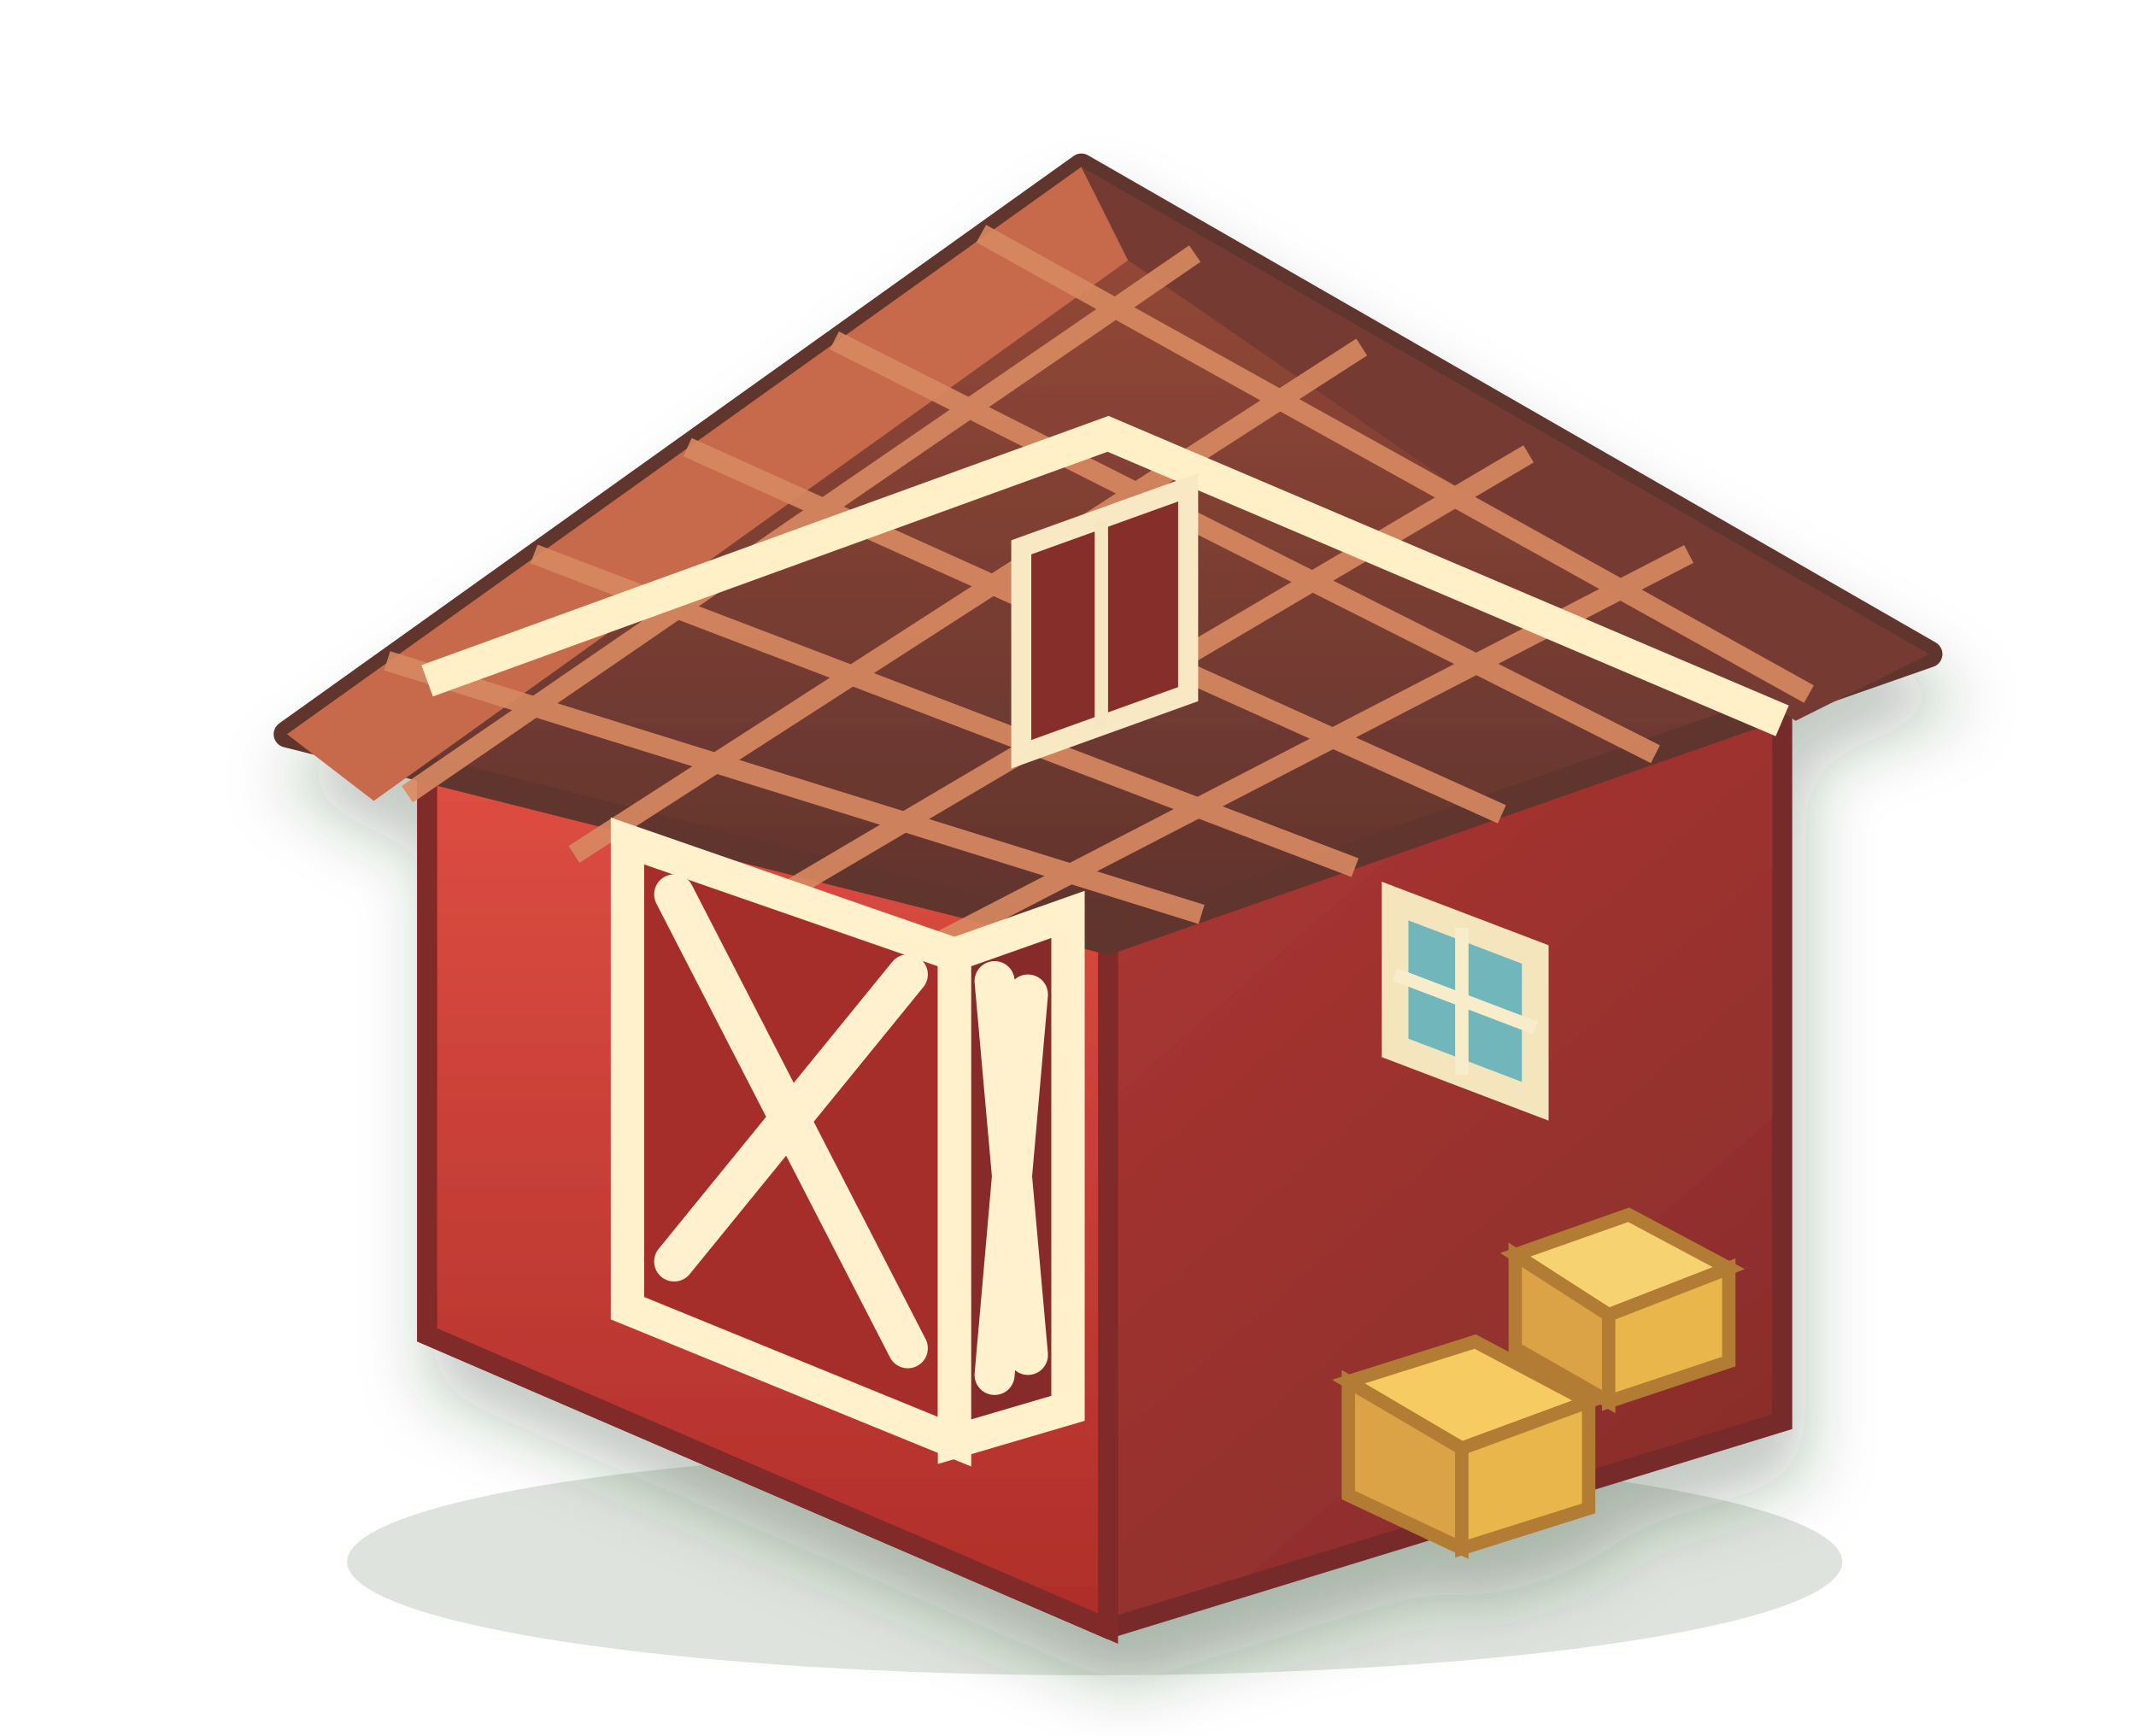
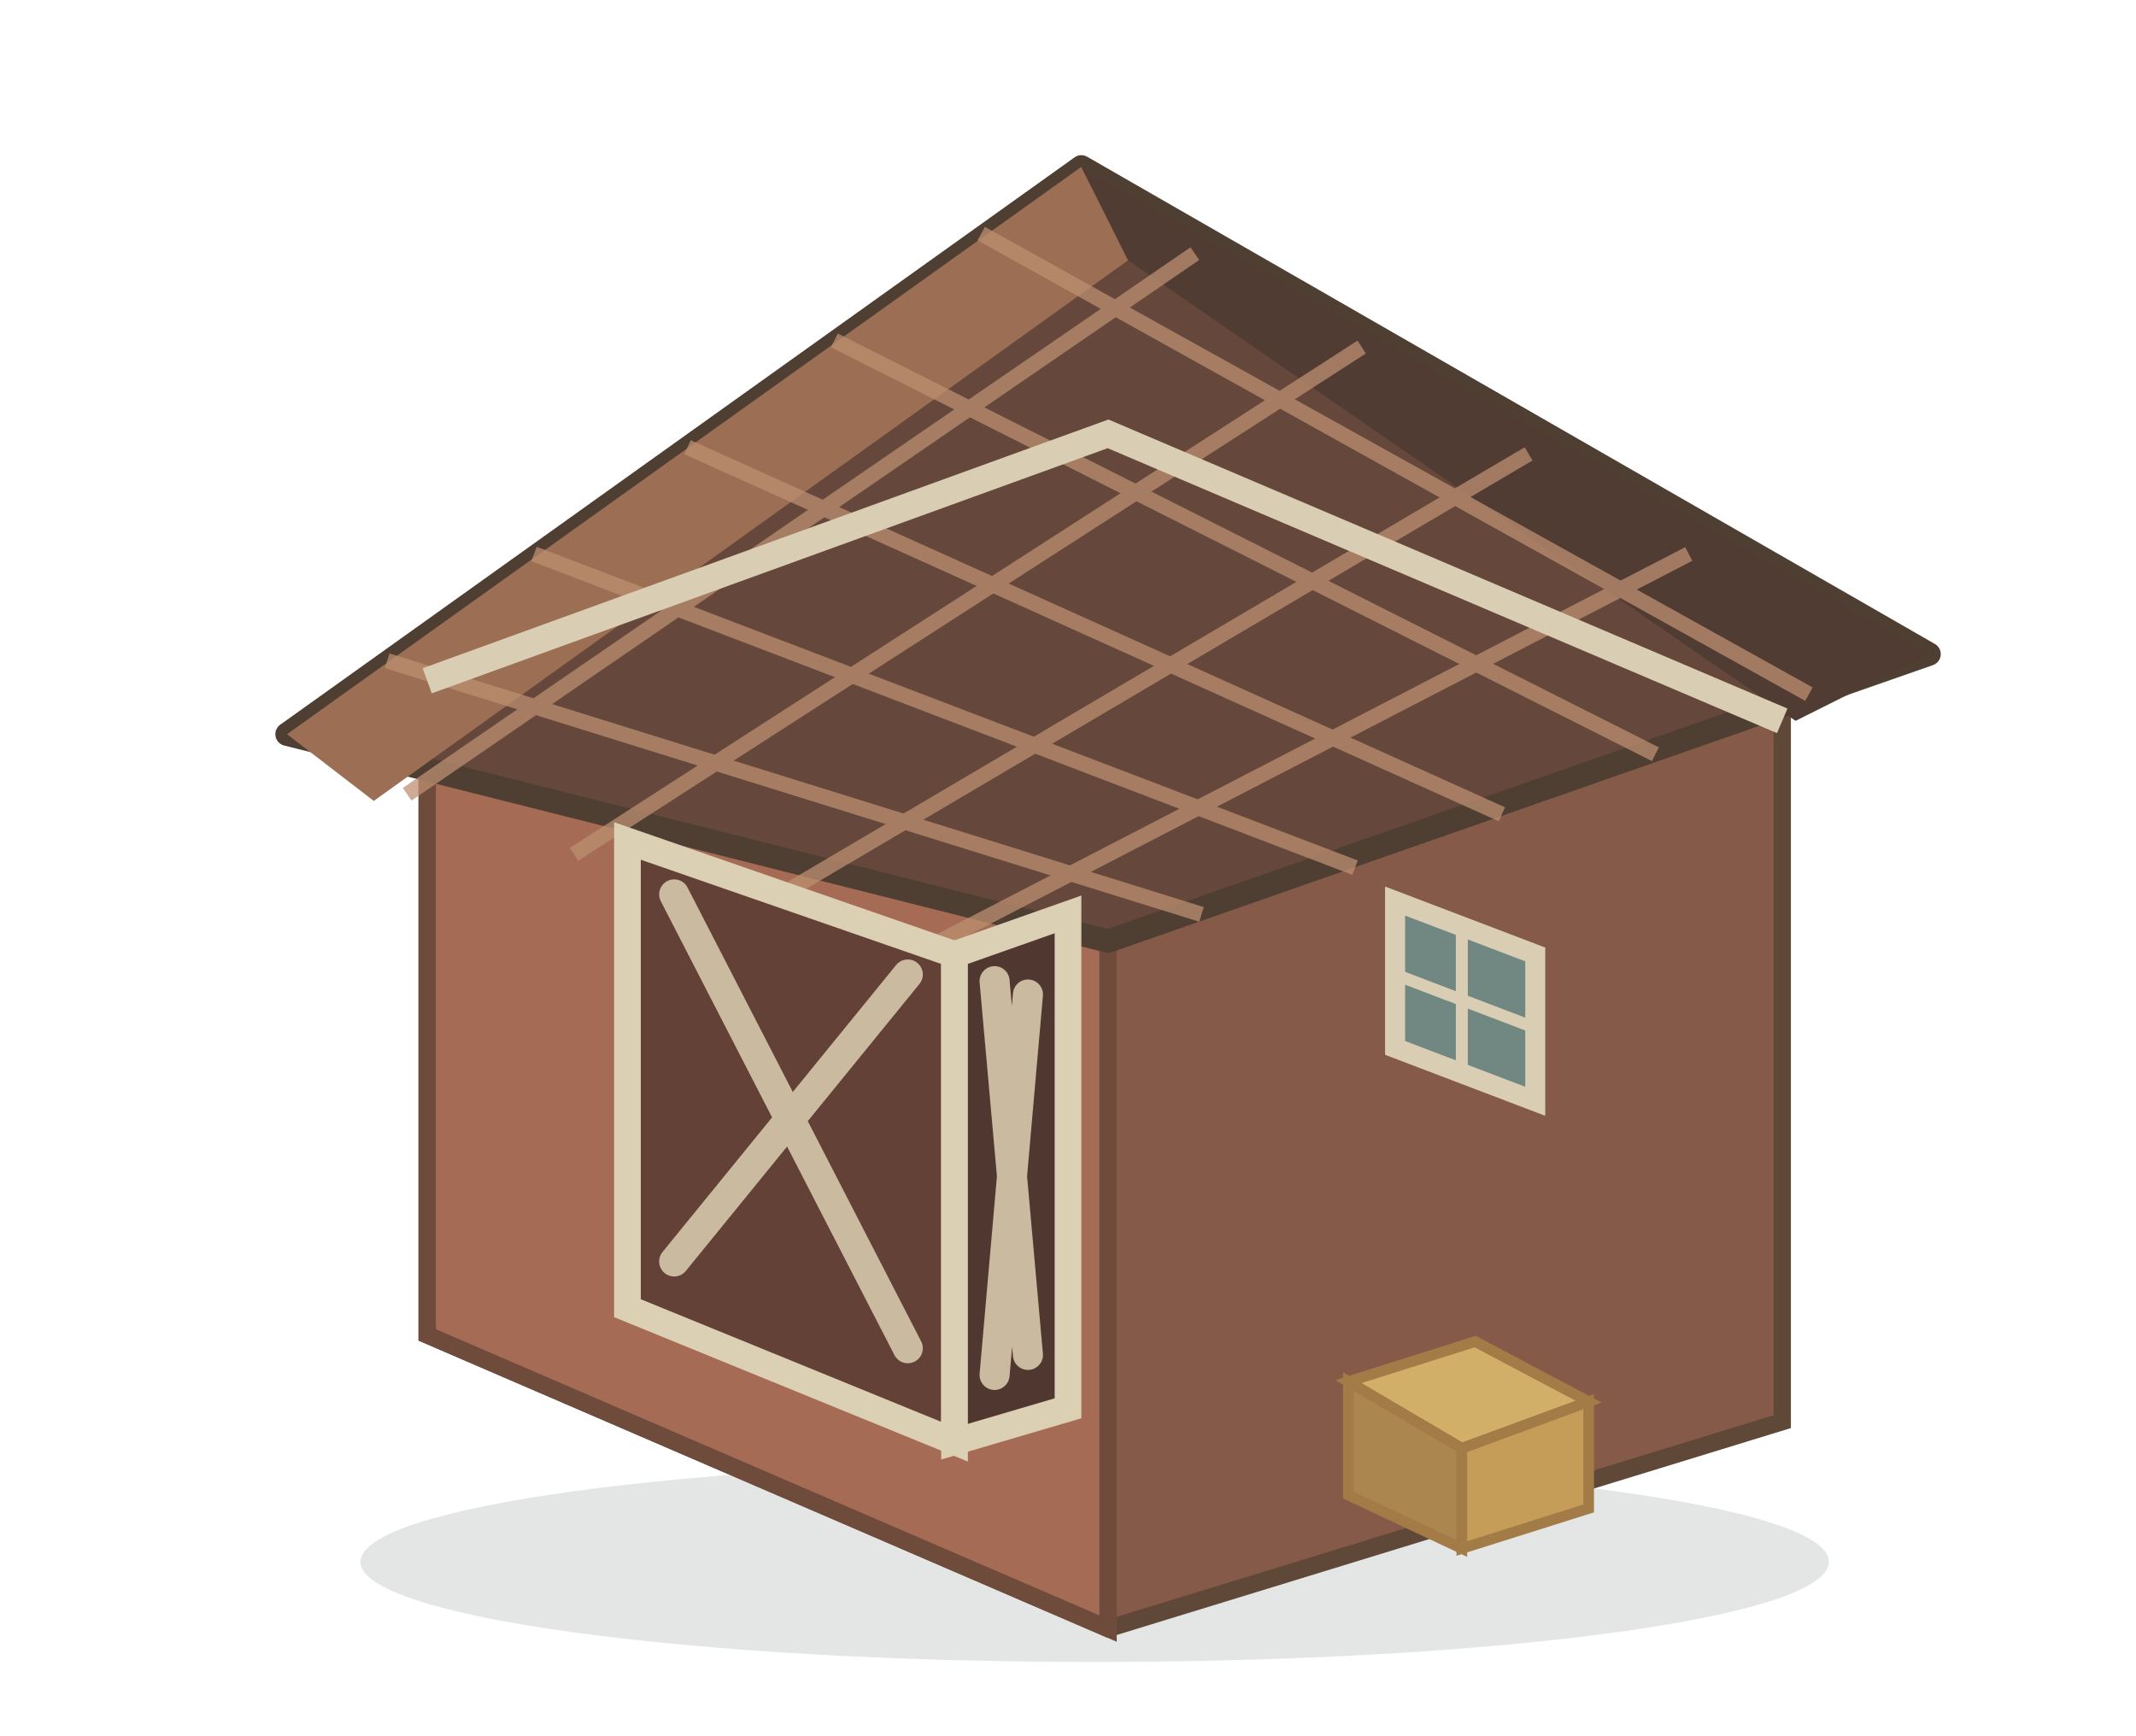
<svg xmlns="http://www.w3.org/2000/svg" viewBox="0 0 320 260">
-   <defs>
-     <linearGradient id="redFront" x1="0" y1="0" x2="0" y2="1">
-       <stop stop-color="#f05a4c" />
-       <stop offset="1" stop-color="#ae2e2a" />
-     </linearGradient>
-     <linearGradient id="redSide" x1="0" y1="0" x2="1" y2="1">
-       <stop stop-color="#c63c35" />
-       <stop offset="1" stop-color="#842c2b" />
-     </linearGradient>
-     <linearGradient id="roof" x1="0" y1="0" x2="0" y2="1">
-       <stop stop-color="#9a4a38" />
-       <stop offset="1" stop-color="#5e332d" />
-     </linearGradient>
-     <filter id="shadow" x="-15%" y="-15%" width="135%" height="145%">
-       <feDropShadow dx="2" dy="7" stdDeviation="5" flood-color="#203b28" flood-opacity=".28" />
-     </filter>
-   </defs>
-   <ellipse cx="164" cy="234" rx="112" ry="17" fill="#31542c28" />
-   <g filter="url(#shadow)">
-     <path d="M64 102 L166 65 L267 108 L267 213 L166 244 L64 200Z" fill="url(#redSide)" stroke="#762b29" stroke-width="3" />
-     <path d="M64 102 L166 65 L166 244 L64 200Z" fill="url(#redFront)" stroke="#812b2a" stroke-width="3" />
-     <path d="M43 110 L162 25 L289 98 L166 141Z" fill="url(#roof)" stroke="#60352e" stroke-width="4" stroke-linejoin="round" />
-     <path d="M43 110 L162 25 L169 39 L56 120Z" fill="#c66b4b" />
-     <path d="M162 25 L289 98 L269 108 L169 39Z" fill="#743b31" />
-     <g fill="none" stroke="#d88961" stroke-width="3" opacity=".9">
-       <path d="M58 99 L180 137 M80 83 L203 130 M103 67 L225 122 M125 51 L248 113 M147 35 L271 104" />
-       <path d="M61 119 L179 38 M86 128 L204 52 M112 137 L229 68 M137 143 L253 83" />
-     </g>
-     <path d="M94 126 L143 143 L143 216 L94 196Z" fill="#a52e2b" stroke="#fff1cb" stroke-width="5" />
-     <path d="M143 143 L160 137 L160 211 L143 216Z" fill="#862c29" stroke="#fff1cb" stroke-width="5" />
-     <path d="M101 134 L136 202 M136 146 L101 189 M149 147 L154 203 M154 149 L149 206" stroke="#fff1ce" stroke-width="6" stroke-linecap="round" />
-     <path d="M64 102 L166 65 L267 108" fill="none" stroke="#fff0c8" stroke-width="5" />
-     <path d="M153 82 L178 73 L178 104 L153 113Z" fill="#852e2c" stroke="#f9e8c4" stroke-width="3" />
-     <path d="M165 78 L165 109" stroke="#f7e7c1" stroke-width="2" />
-     <path d="M209 135 L230 143 L230 165 L209 157Z" fill="#6fb6bb" stroke="#f5e5bd" stroke-width="4" />
-     <path d="M219 139 L219 161 M209 146 L230 154" stroke="#f8edcb" stroke-width="2" />
-     <g stroke="#b37c35" stroke-width="2">
-       <path d="M202 207 L221 201 L238 210 L219 217Z" fill="#f5cb62" />
-       <path d="M202 207 L202 224 L219 232 L219 217Z" fill="#dba344" />
-       <path d="M219 217 L238 210 L238 226 L219 232Z" fill="#e9b64b" />
-       <path d="M227 188 L244 182 L259 190 L241 197Z" fill="#f6d36f" />
-       <path d="M227 188 L227 202 L241 210 L241 197Z" fill="#dba344" />
-       <path d="M241 197 L259 190 L259 204 L241 210Z" fill="#e9b64b" />
-     </g>
+   <ellipse cx="164" cy="234" rx="110" ry="15" fill="#344a3522" />
+   <path d="M64 102 L166 65 L267 108 L267 213 L166 244 L64 200Z" fill="#855a48" stroke="#5f4838" stroke-width="2.6" />
+   <path d="M64 102 L166 65 L166 244 L64 200Z" fill="#a56b55" stroke="#6f4b3b" stroke-width="2.6" />
+   <path d="M43 110 L162 25 L289 98 L166 141Z" fill="#65483b" stroke="#4f3e32" stroke-width="3.5" stroke-linejoin="round" />
+   <path d="M43 110 L162 25 L169 39 L56 120Z" fill="#9c6f55" />
+   <path d="M162 25 L289 98 L269 108 L169 39Z" fill="#513c33" />
+   <g fill="none" stroke="#bc8f70" stroke-width="2.3" opacity=".75">
+     <path d="M58 99 L180 137 M80 83 L203 130 M103 67 L225 122 M125 51 L248 113 M147 35 L271 104" />
+     <path d="M61 119 L179 38 M86 128 L204 52 M112 137 L229 68 M137 143 L253 83" />
+   </g>
+   <path d="M94 126 L143 143 L143 216 L94 196Z" fill="#634137" stroke="#dbcfb4" stroke-width="4" />
+   <path d="M143 143 L160 137 L160 211 L143 216Z" fill="#50372f" stroke="#dbcfb4" stroke-width="4" />
+   <path d="M101 134 L136 202 M136 146 L101 189 M149 147 L154 203 M154 149 L149 206" stroke="#c9baa0" stroke-width="4.5" stroke-linecap="round" />
+   <path d="M64 102 L166 65 L267 108" fill="none" stroke="#d9ceb4" stroke-width="4" />
+   <path d="M209 135 L230 143 L230 165 L209 157Z" fill="#718781" stroke="#d9cdb3" stroke-width="3" />
+   <path d="M219 139 L219 161 M209 146 L230 154" stroke="#d9cdb3" stroke-width="1.8" />
+   <g stroke="#a27b47" stroke-width="1.6">
+     <path d="M202 207 L221 201 L238 210 L219 217Z" fill="#d2af69" />
+     <path d="M202 207 L202 224 L219 232 L219 217Z" fill="#ab864f" />
+     <path d="M219 217 L238 210 L238 226 L219 232Z" fill="#c69d58" />
  </g>
</svg>
